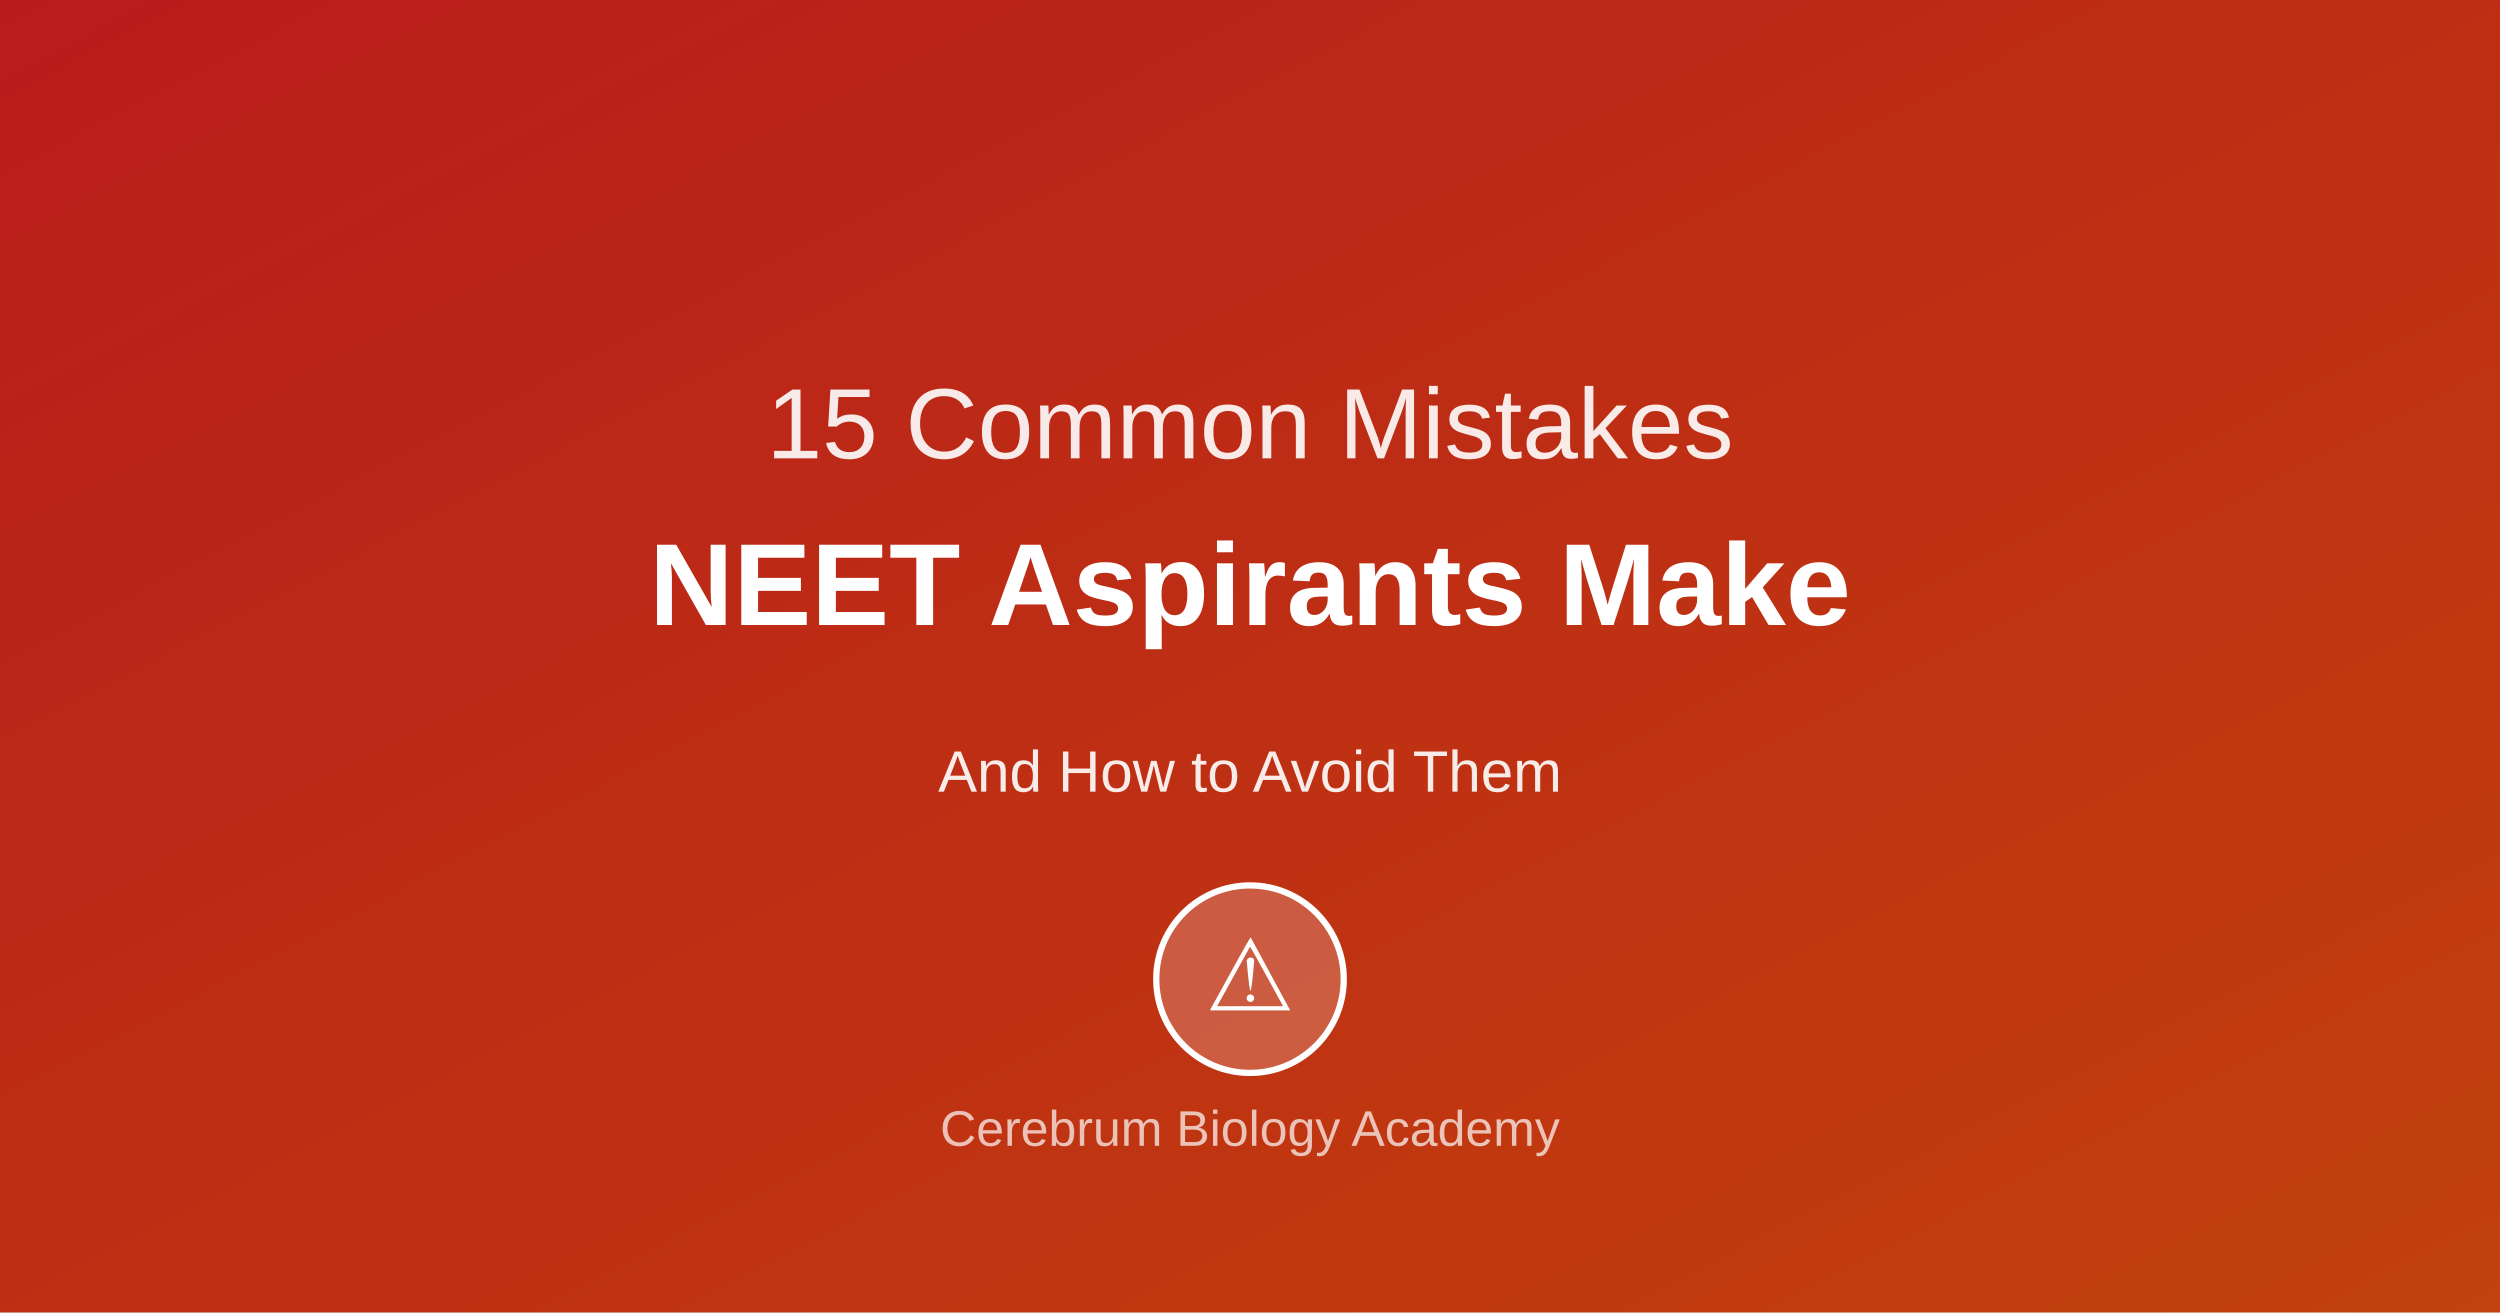
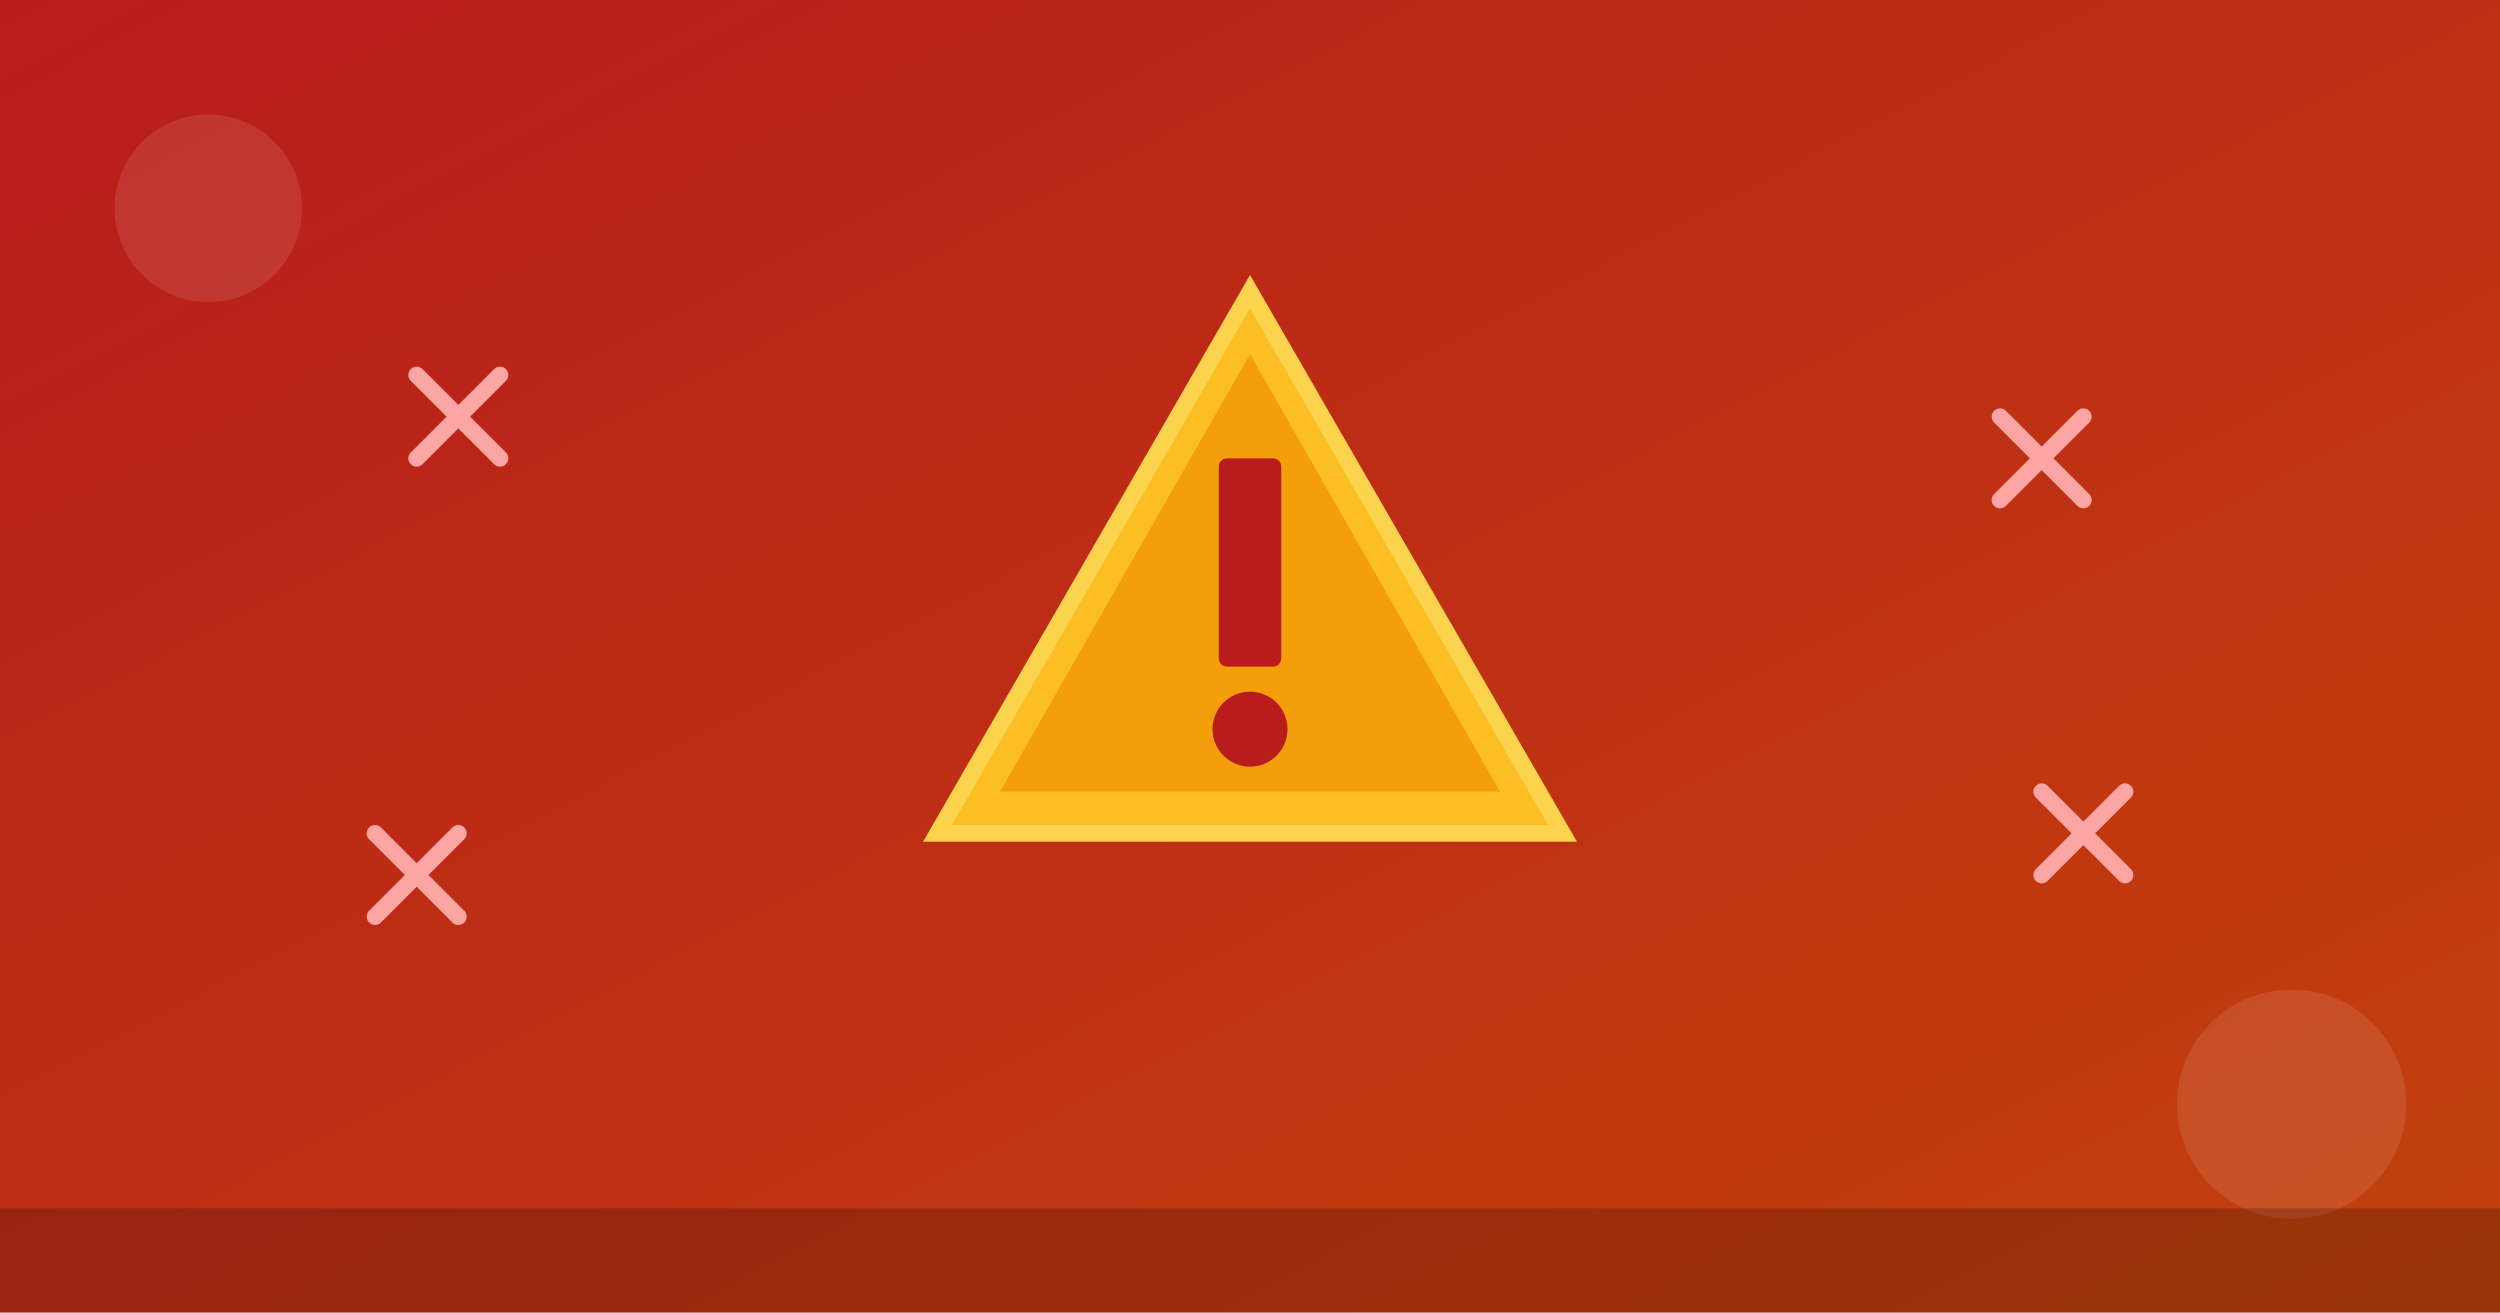
<svg xmlns="http://www.w3.org/2000/svg" width="1200" height="630">
  <defs>
-     <linearGradient id="bg6" x1="0%" y1="0%" x2="100%" y2="100%">
+     <linearGradient id="bg" x1="0%" y1="0%" x2="100%" y2="100%">
      <stop offset="0%" style="stop-color:#b91c1c;stop-opacity:1" />
      <stop offset="100%" style="stop-color:#c2410c;stop-opacity:1" />
    </linearGradient>
  </defs>
-   <rect width="100%" height="100%" fill="url(#bg6)" />
-   <text x="600" y="220" font-family="Arial, sans-serif" font-size="48" fill="rgba(255,255,255,0.9)" text-anchor="middle">15 Common Mistakes</text>
-   <text x="600" y="300" font-family="Arial, sans-serif" font-size="56" font-weight="bold" fill="white" text-anchor="middle">NEET Aspirants Make</text>
-   <text x="600" y="380" font-family="Arial, sans-serif" font-size="28" fill="rgba(255,255,255,0.9)" text-anchor="middle">And How to Avoid Them</text>
-   <text x="600" y="550" font-family="Arial, sans-serif" font-size="24" fill="rgba(255,255,255,0.7)" text-anchor="middle">Cerebrum Biology Academy</text>
-   <circle cx="600" cy="470" r="45" fill="rgba(255,255,255,0.2)" stroke="white" stroke-width="3" />
-   <text x="600" y="485" font-family="Arial" font-size="48" fill="white" text-anchor="middle">⚠</text>
+   <rect width="100%" height="100%" fill="url(#bg)" />
+   <g transform="translate(450, 140)">
+     <polygon points="150,0 0,260 300,260" fill="#fbbf24" stroke="#fcd34d" stroke-width="8" />
+     <polygon points="150,30 30,240 270,240" fill="#f59e0b" />
+     <rect x="135" y="80" width="30" height="100" fill="#b91c1c" rx="4" />
+     <circle cx="150" cy="210" r="18" fill="#b91c1c" />
+   </g>
+   <g stroke="#fca5a5" stroke-width="8" stroke-linecap="round">
+     <line x1="200" y1="180" x2="240" y2="220" />
+     <line x1="240" y1="180" x2="200" y2="220" />
+     <line x1="960" y1="200" x2="1000" y2="240" />
+     <line x1="1000" y1="200" x2="960" y2="240" />
+     <line x1="180" y1="400" x2="220" y2="440" />
+     <line x1="220" y1="400" x2="180" y2="440" />
+     <line x1="980" y1="380" x2="1020" y2="420" />
+     <line x1="1020" y1="380" x2="980" y2="420" />
+   </g>
+   <circle cx="100" cy="100" r="45" fill="rgba(255,255,255,0.1)" />
+   <circle cx="1100" cy="530" r="55" fill="rgba(255,255,255,0.1)" />
+   <rect x="0" y="580" width="1200" height="50" fill="rgba(0,0,0,0.2)" />
</svg>
